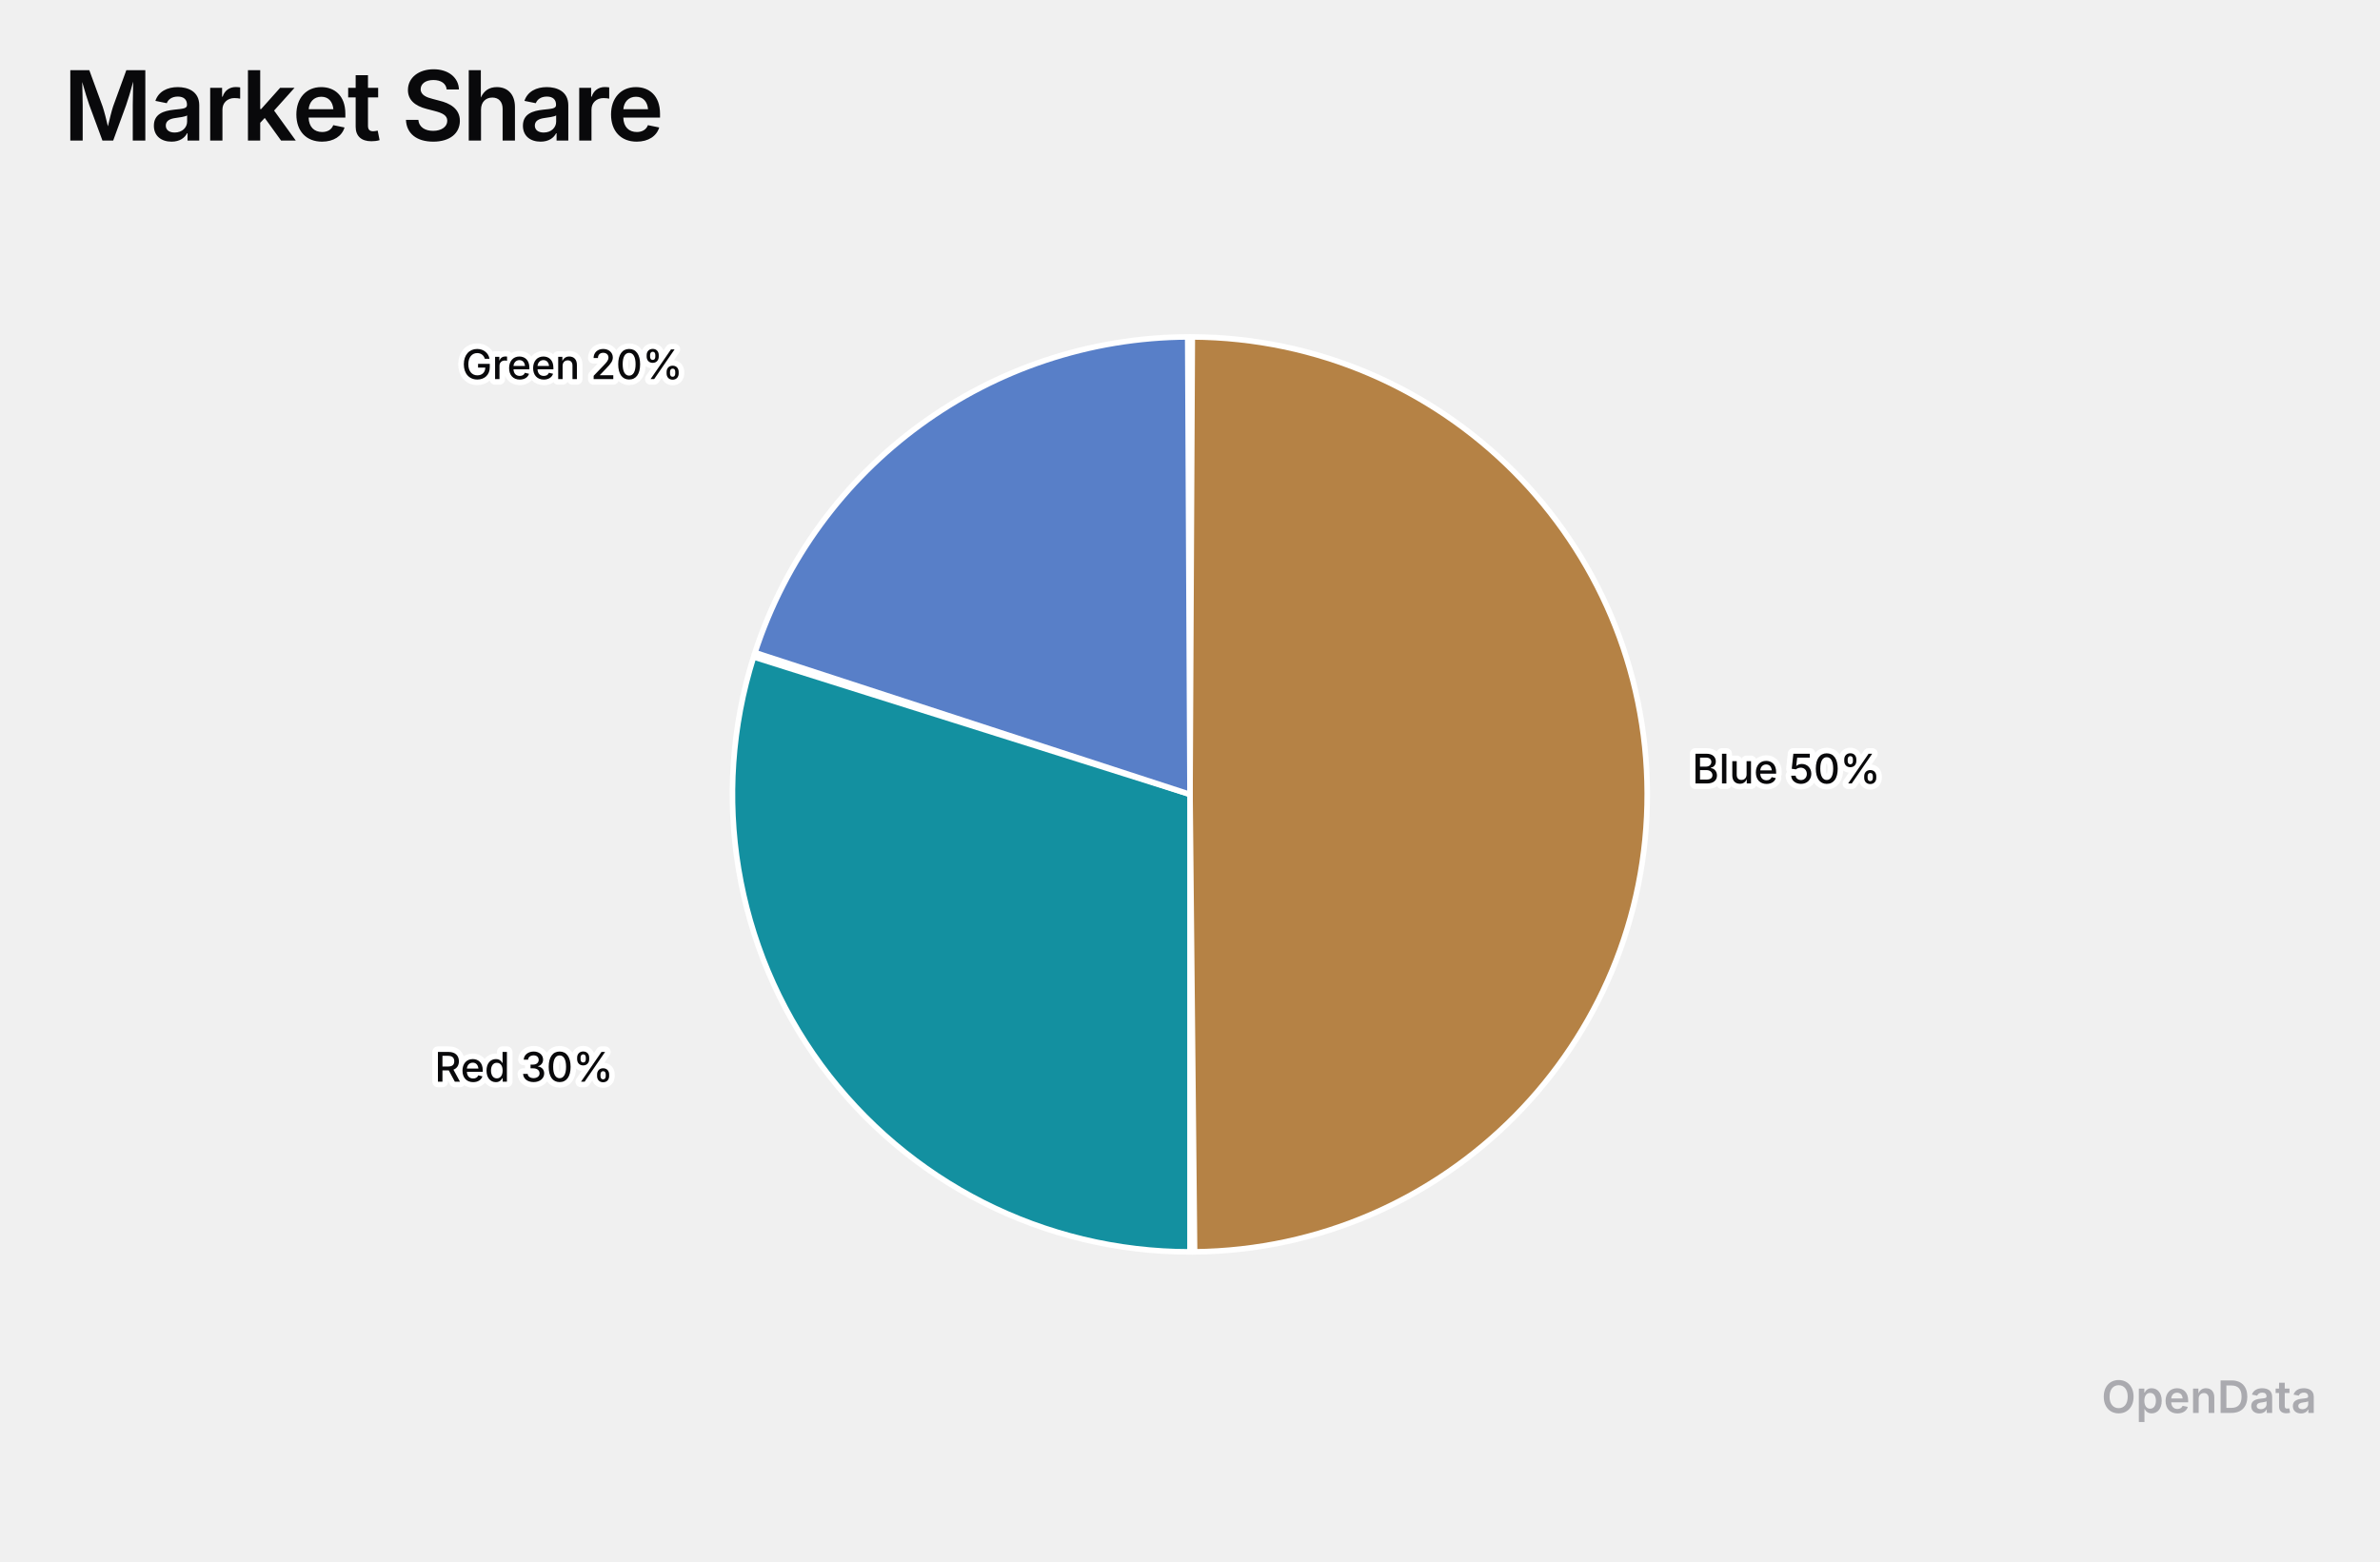
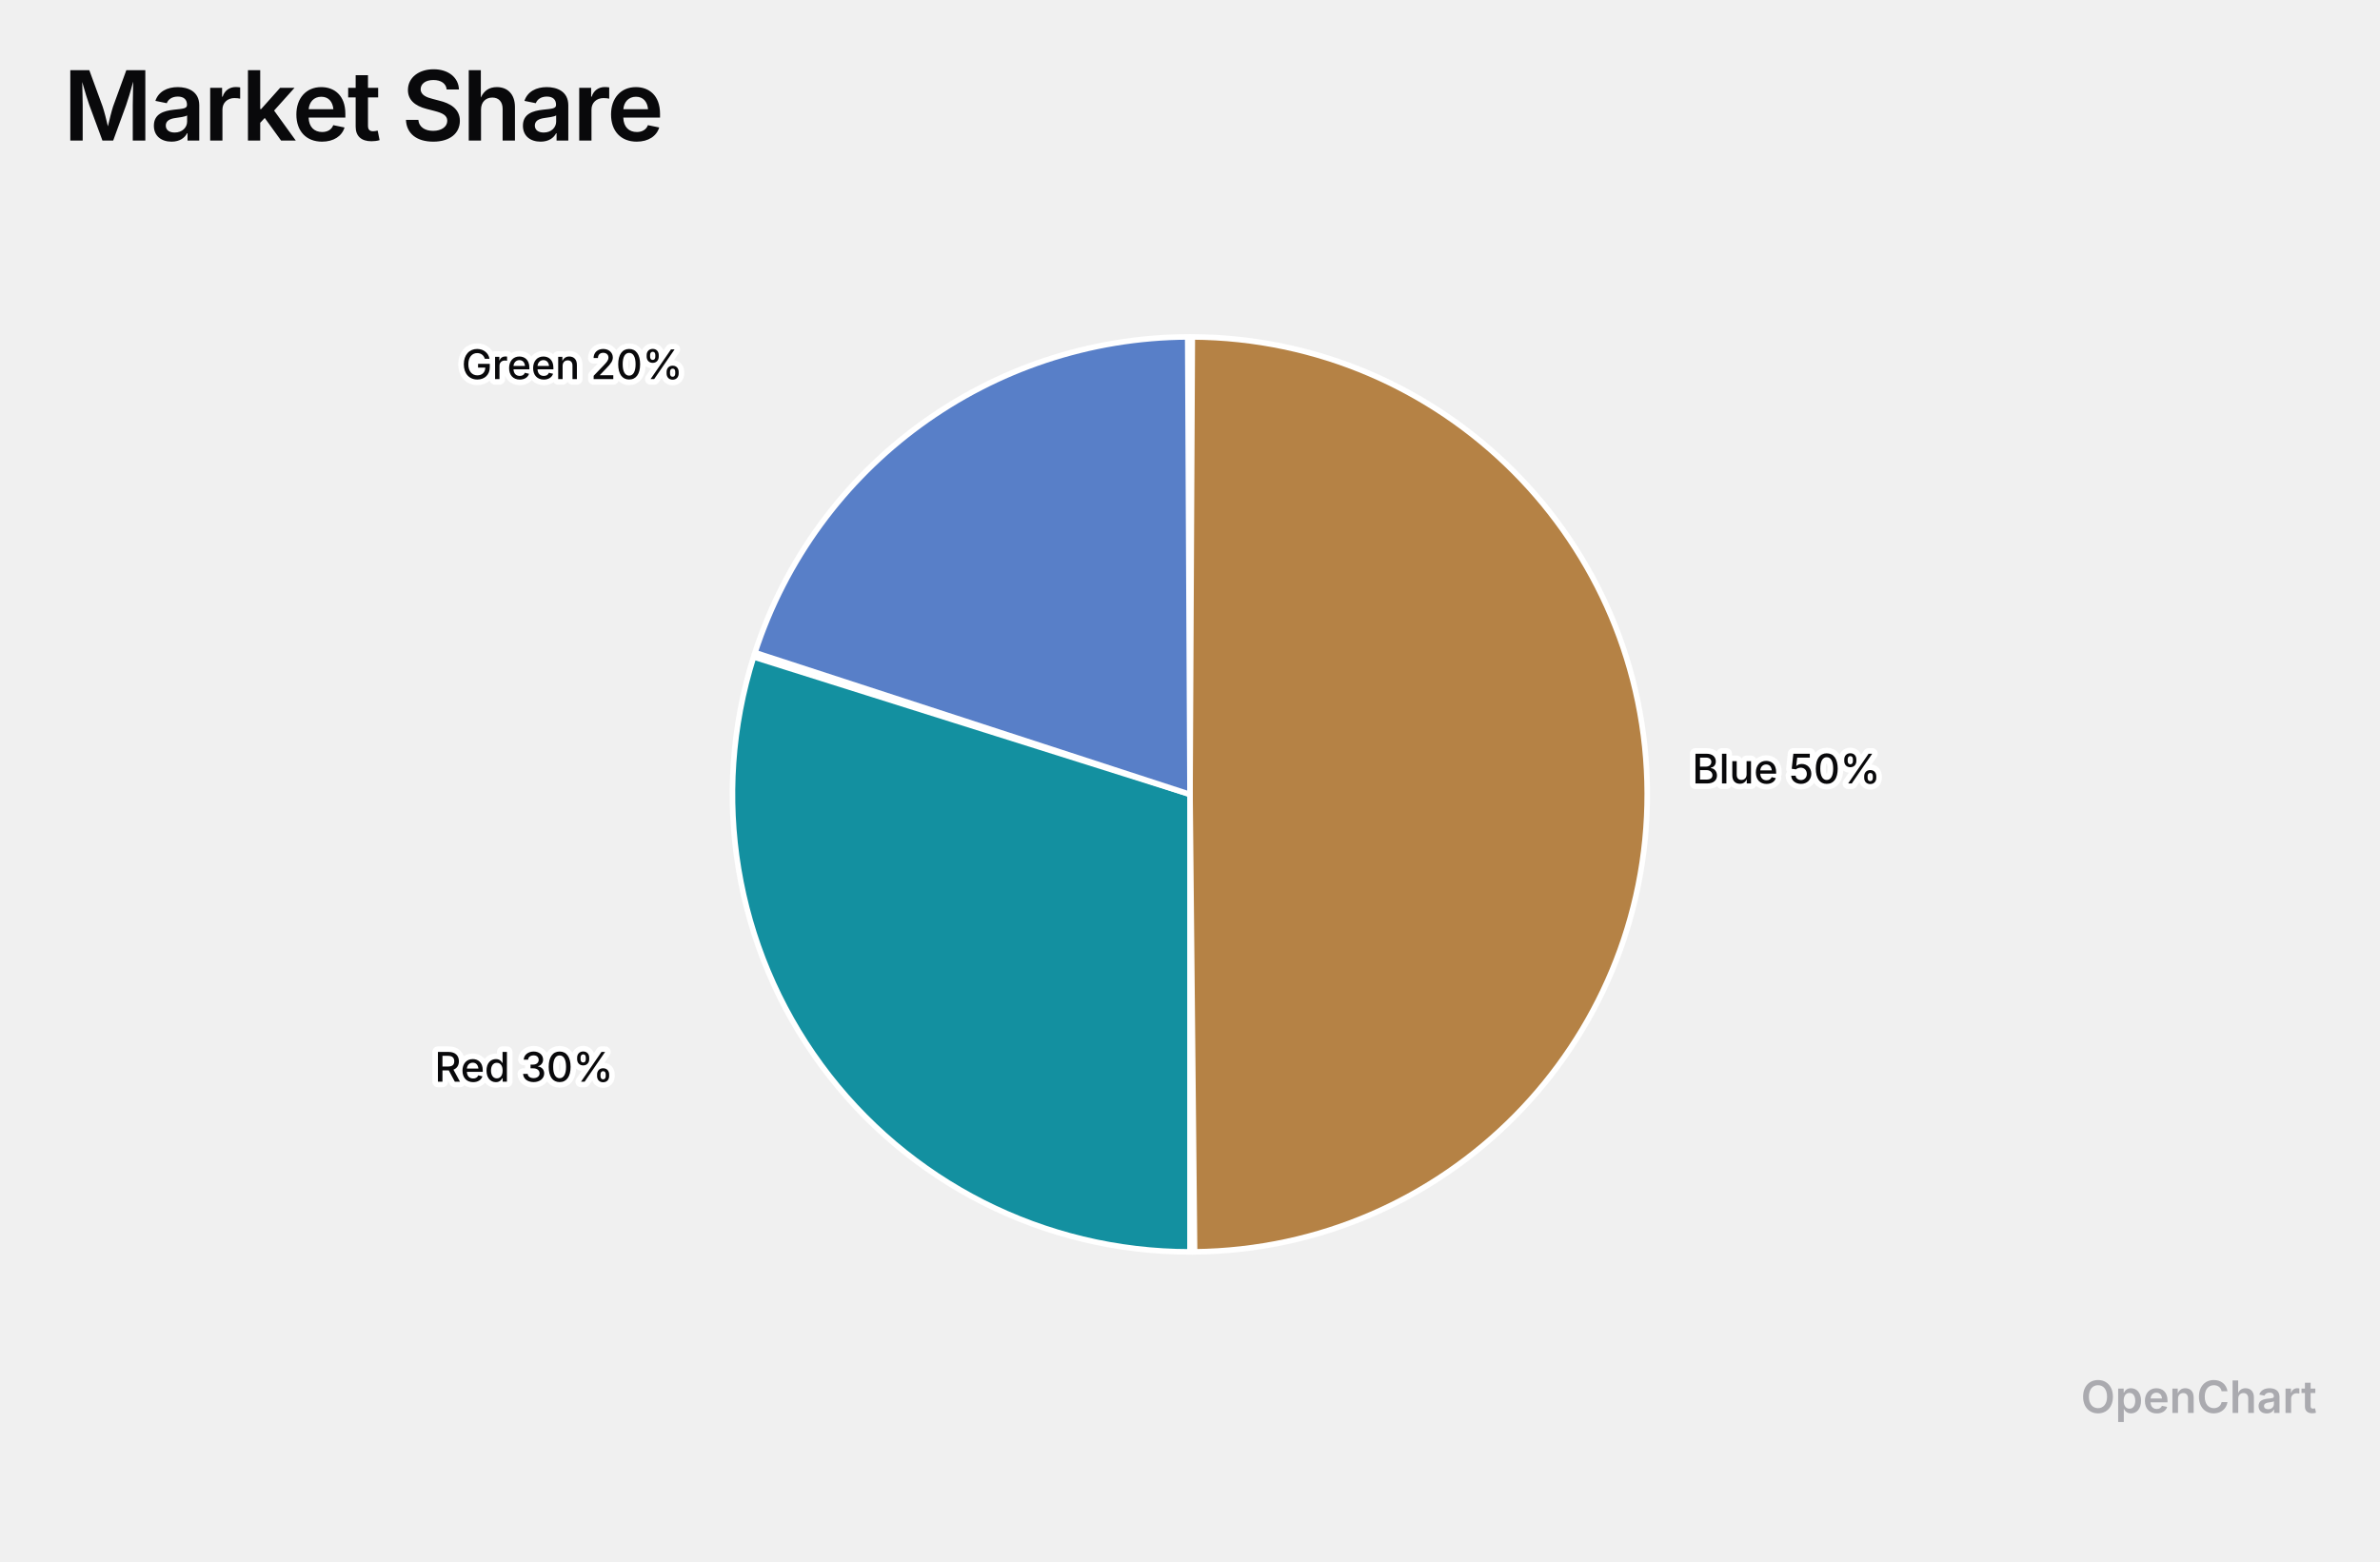
<svg xmlns="http://www.w3.org/2000/svg" xmlns:xlink="http://www.w3.org/1999/xlink" viewBox="0 0 640 420" overflow="visible" text-rendering="optimizeLegibility" style="height: 420px; font-variant-numeric: tabular-nums;" role="img" aria-label="Pie chart showing Market Share with 3 series (Red, Blue, Green) (3 data points)" class="oc-chart" data-theme="light" id="pie-oc-root" font-family="&quot;Inter Variable&quot;, Inter, -apple-system, BlinkMacSystemFont, &quot;Segoe UI&quot;, Roboto, sans-serif">
  <rect x="0" y="0" width="640" height="420" fill="transparent" />
  <defs>
    <clipPath id="pie-oc-clip-0">
      <rect x="0" y="66.9" width="640" height="293.5" />
    </clipPath>
  </defs>
  <g clip-path="url(#pie-oc-clip-0)">
    <g data-oc-marks-group="true">
      <g class="oc-marks">
        <g data-mark-id="arc-0" class="oc-mark oc-mark-arc" transform="translate(320,213.65)" data-key="Blue" data-series="Blue">
          <path d="M0.615,-123.036A123.038,123.038,0,0,1,1.23,123.031L0,0Z" fill="#b58245" stroke="#ffffff" stroke-width="1.5" data-mark="arc" data-category="Blue" />
          <text class="oc-mark-label" data-label-key="Blue" x="135.037" y="-6.938" style="fill: #09090b; font-size: 11px; font-weight: 500; font-family: &quot;Inter Variable&quot;, Inter, -apple-system, BlinkMacSystemFont, &quot;Segoe UI&quot;, Roboto, sans-serif;" text-anchor="start" dominant-baseline="central" font-variant="tabular-nums" stroke="#ffffff" stroke-width="3" stroke-linejoin="round" paint-order="stroke">Blue 50%</text>
        </g>
        <g data-mark-id="arc-1" class="oc-mark oc-mark-arc" transform="translate(320,213.65)" data-key="Red" data-series="Red">
          <path d="M0,123.038A123.038,123.038,0,0,1,-117.353,-36.966L0,0Z" fill="#1390a0" stroke="#ffffff" stroke-width="1.5" data-mark="arc" data-category="Red" />
          <text class="oc-mark-label" data-label-key="Red" x="-155.037" y="73.264" style="fill: #09090b; font-size: 11px; font-weight: 500; font-family: &quot;Inter Variable&quot;, Inter, -apple-system, BlinkMacSystemFont, &quot;Segoe UI&quot;, Roboto, sans-serif;" text-anchor="end" dominant-baseline="central" font-variant="tabular-nums" stroke="#ffffff" stroke-width="3" stroke-linejoin="round" paint-order="stroke">Red 30%</text>
        </g>
        <g data-mark-id="arc-2" class="oc-mark oc-mark-arc" transform="translate(320,213.65)" data-key="Green" data-series="Green">
          <path d="M-116.978,-38.138A123.038,123.038,0,0,1,-0.615,-123.036L0,0Z" fill="#587fc8" stroke="#ffffff" stroke-width="1.5" data-mark="arc" data-category="Green" />
          <text class="oc-mark-label" data-label-key="Green" x="-136.342" y="-115.689" style="fill: #09090b; font-size: 11px; font-weight: 500; font-family: &quot;Inter Variable&quot;, Inter, -apple-system, BlinkMacSystemFont, &quot;Segoe UI&quot;, Roboto, sans-serif;" text-anchor="end" dominant-baseline="central" font-variant="tabular-nums" stroke="#ffffff" stroke-width="3" stroke-linejoin="round" paint-order="stroke">Green 20%</text>
        </g>
      </g>
    </g>
  </g>
  <g class="oc-chrome" font-family="&quot;Inter Variable&quot;, Inter, -apple-system, BlinkMacSystemFont, &quot;Segoe UI&quot;, Roboto, sans-serif">
    <text x="17" y="37.8" style="fill: #09090b; font-size: 26px; font-weight: 600; font-family: &quot;Inter Variable&quot;, Inter, -apple-system, BlinkMacSystemFont, &quot;Segoe UI&quot;, Roboto, sans-serif;" text-anchor="start" class="oc-title" data-chrome-key="title" font-size="26" font-weight="600" letter-spacing="-0.022em" fill="#09090b">Market Share</text>
  </g>
-   <a href="https://tryopendata.ai" xlink:href="https://tryopendata.ai" target="_blank" rel="noopener" class="oc-chrome-ref" opacity="0.55">
-     <text x="623" y="380" style="fill: #71717a; font-size: 12px; font-weight: 600; font-family: &quot;Inter Variable&quot;, Inter, -apple-system, BlinkMacSystemFont, &quot;Segoe UI&quot;, Roboto, sans-serif;" text-anchor="end" class="oc-watermark" data-chrome-key="watermark">OpenData</text>
+   <a href="https://openchart.steamfield.io" xlink:href="https://openchart.steamfield.io" target="_blank" rel="noopener" class="oc-chrome-ref" opacity="0.55">
+     <text x="623" y="380" style="fill: #71717a; font-size: 12px; font-weight: 600; font-family: &quot;Inter Variable&quot;, Inter, -apple-system, BlinkMacSystemFont, &quot;Segoe UI&quot;, Roboto, sans-serif;" text-anchor="end" class="oc-watermark" data-chrome-key="watermark">OpenChart</text>
  </a>
</svg>
